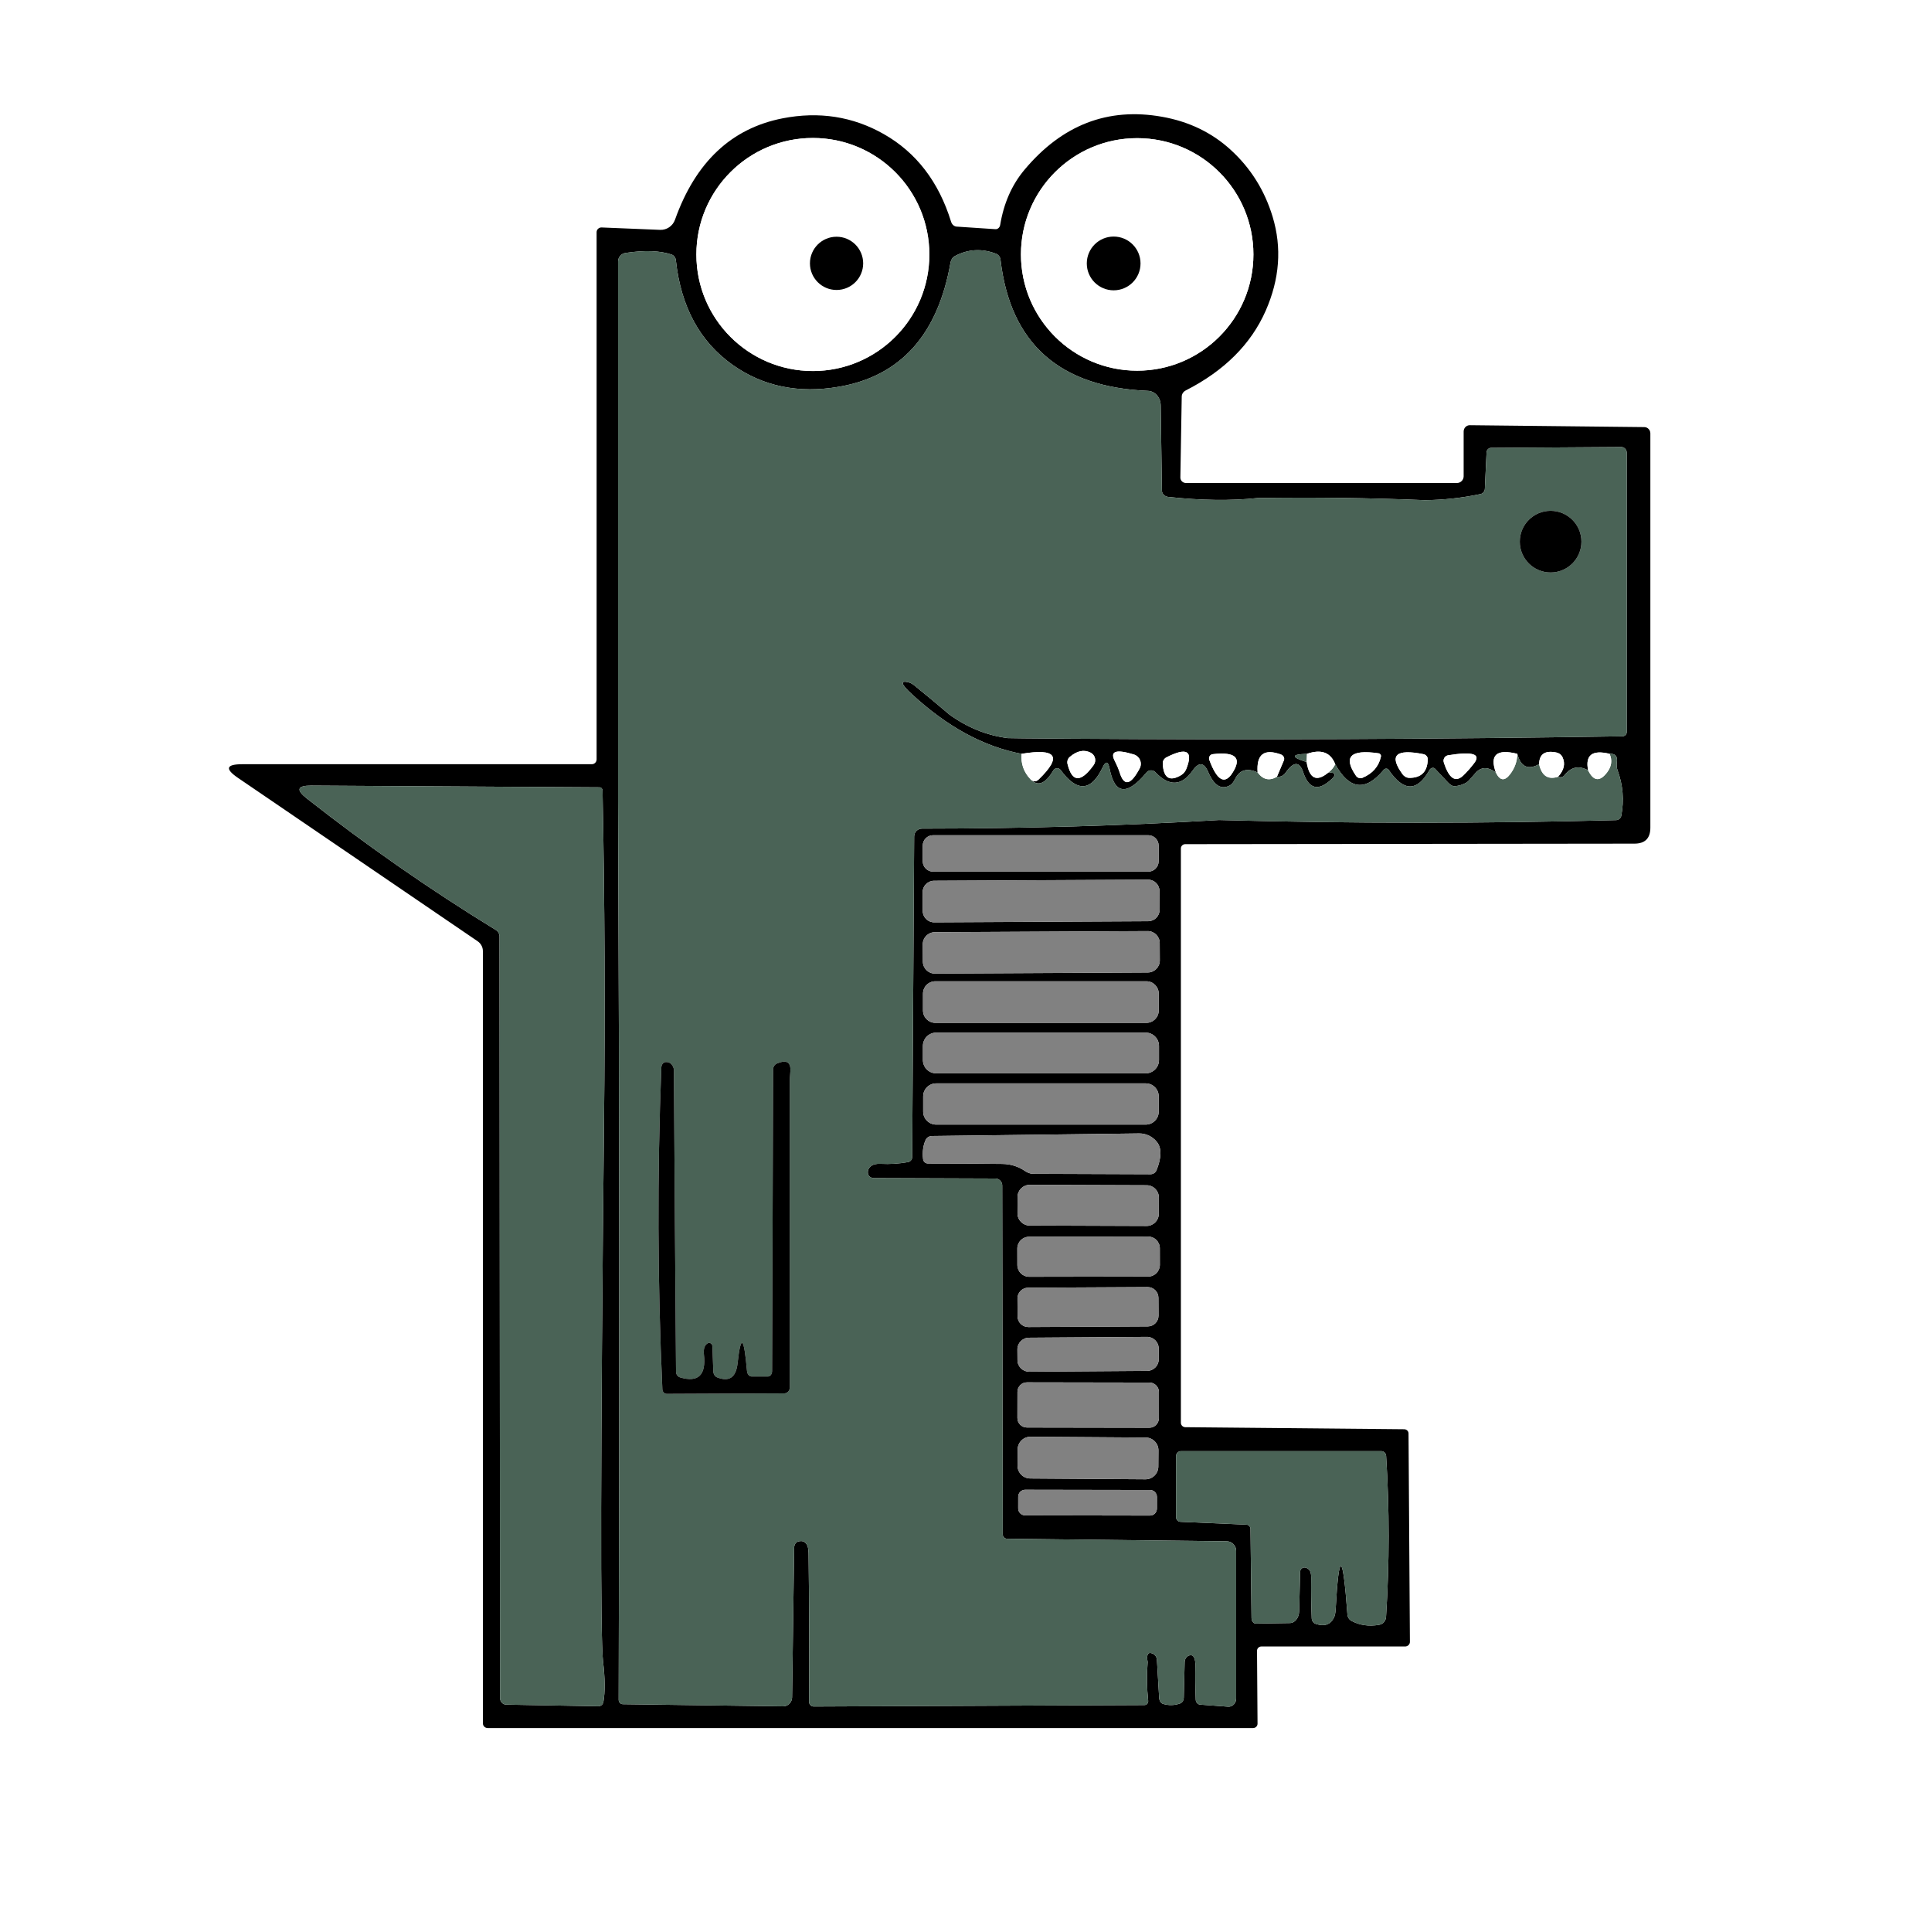
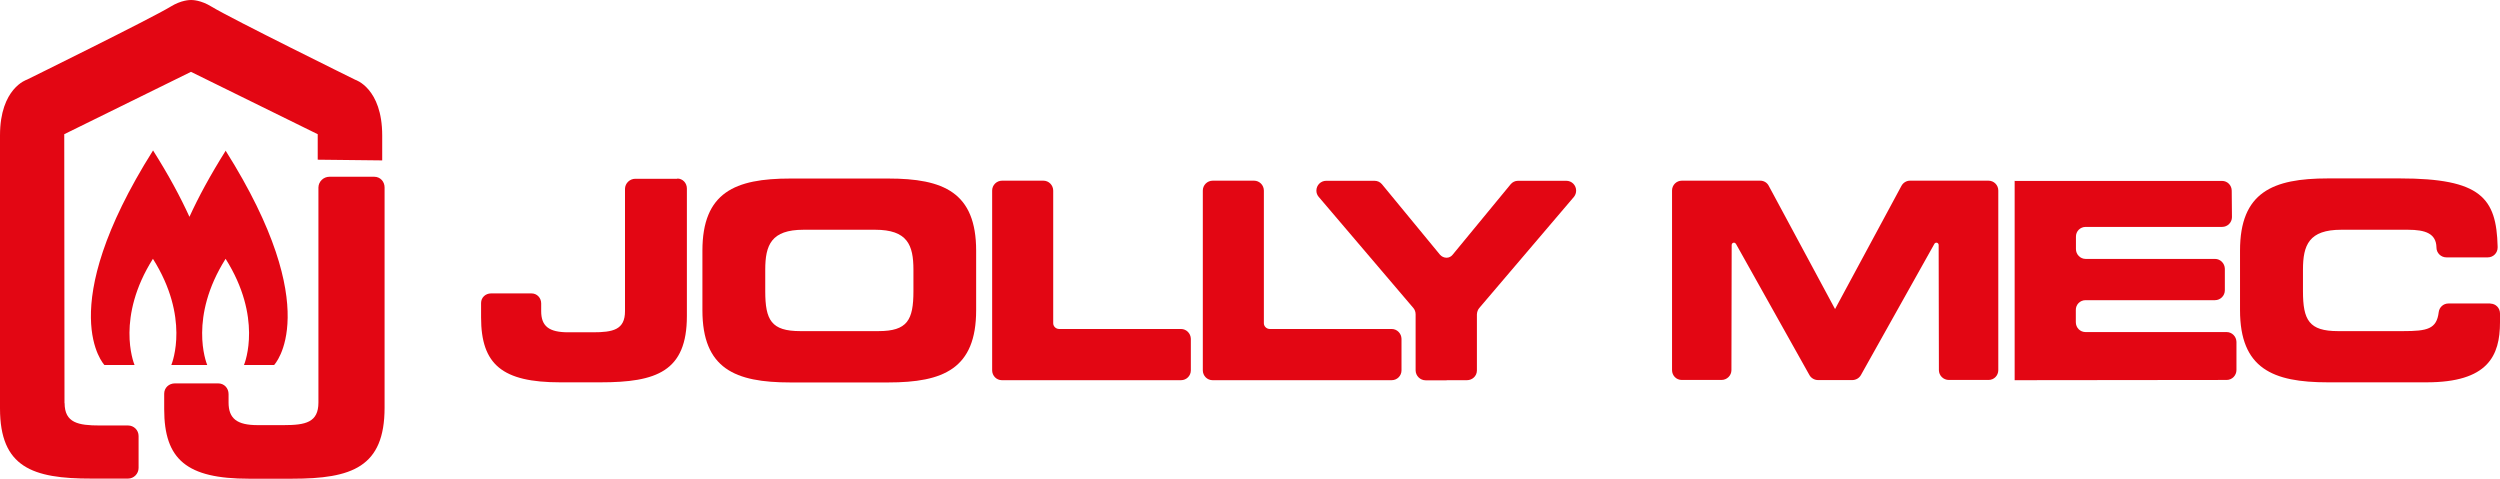
- <svg xmlns="http://www.w3.org/2000/svg" version="1.1" viewBox="0 0 224 225">
-   <path fill="rgb(0,0,0)" fill-opacity="1.000" d="M 102.96 15.62 Q 108.63 18.84 110.79 25.82 A 0.82 0.68 81.1 0 0 111.43 26.39 L 115.95 26.69 A 0.58 0.51 -82.4 0 0 116.51 26.20 Q 117.13 22.43 119.31 19.81 Q 125.90 11.91 135.37 13.60 Q 140.05 14.43 143.34 17.43 Q 146.85 20.62 148.25 25.25 Q 149.88 30.64 147.44 36.19 Q 144.86 42.04 138.13 45.47 A 0.85 0.79 -13.7 0 0 137.66 46.18 L 137.50 55.61 A 0.65 0.63 0.4 0 0 138.15 56.25 L 169.72 56.25 A 0.78 0.78 0.0 0 0 170.50 55.47 L 170.50 50.25 A 0.73 0.71 -89.6 0 1 171.22 49.52 L 191.55 49.74 A 0.73 0.71 -89.6 0 1 192.25 50.47 L 192.25 96.39 Q 192.25 98.25 190.39 98.25 L 138.07 98.31 A 0.51 0.50 -0.0 0 0 137.56 98.81 L 137.56 165.69 A 0.52 0.52 0.6 0 0 138.07 166.21 L 163.57 166.45 A 0.51 0.49 -0.6 0 1 164.08 166.93 L 164.24 191.20 A 0.56 0.54 -0.5 0 1 163.68 191.75 L 146.93 191.75 A 0.50 0.50 89.4 0 0 146.43 192.26 L 146.49 200.74 A 0.52 0.51 0.0 0 1 145.97 201.25 L 56.81 201.25 A 0.56 0.56 0.0 0 1 56.25 200.69 L 56.25 110.75 A 1.42 1.35 17.8 0 0 55.63 109.61 L 27.72 90.59 Q 25.39 89.00 28.24 89.00 L 68.94 89.00 A 0.56 0.56 0.0 0 0 69.50 88.44 L 69.50 27.04 A 0.56 0.55 1.0 0 1 70.08 26.49 L 76.90 26.77 A 1.78 1.76 -78.9 0 0 78.63 25.59 Q 82.21 15.53 91.17 13.78 Q 97.54 12.54 102.96 15.62 Z M 108.26 29.64 A 13.57 13.57 0 0 0 94.69 16.07 A 13.57 13.57 0 0 0 81.12 29.64 A 13.57 13.57 0 0 0 94.69 43.21 A 13.57 13.57 0 0 0 108.26 29.64 Z M 146.01 29.63 A 13.54 13.54 0 0 0 132.47 16.09 A 13.54 13.54 0 0 0 118.93 29.63 A 13.54 13.54 0 0 0 132.47 43.17 A 13.54 13.54 0 0 0 146.01 29.63 Z M 187.50 87.79 Q 184.47 87.05 185.00 89.71 Q 183.39 88.83 182.26 90.27 Q 181.97 90.64 181.50 90.46 Q 182.55 89.31 182.01 88.17 A 1.07 0.94 -5.3 0 0 181.27 87.63 Q 179.32 87.24 179.29 89.00 Q 177.34 90.06 176.75 87.79 Q 173.14 86.89 174.25 89.96 Q 172.82 88.91 171.84 90.07 Q 171.07 90.99 170.86 91.12 Q 170.20 91.51 169.43 91.56 A 1.11 0.49 53.6 0 1 168.68 91.13 L 167.16 89.52 A 0.45 0.37 -54.0 0 0 166.52 89.68 Q 164.37 93.50 161.77 89.66 A 0.37 0.36 -43.0 0 0 161.19 89.65 Q 158.02 93.48 155.54 89.00 Q 154.74 86.93 152.25 87.79 Q 149.45 87.88 152.21 88.75 Q 152.68 91.68 154.75 89.96 Q 155.94 89.95 155.18 90.68 Q 152.82 92.95 151.81 89.94 Q 151.16 87.99 149.75 90.00 Q 149.38 90.52 148.75 90.46 L 149.56 88.55 A 0.55 0.50 21.4 0 0 149.22 87.87 Q 146.27 86.79 146.50 89.96 Q 144.66 89.12 143.88 90.72 A 1.60 0.66 -73.3 0 1 143.28 91.46 Q 141.77 92.29 140.75 89.92 Q 140.02 88.20 138.94 89.73 Q 137.01 92.47 134.59 89.93 A 0.69 0.69 -46.6 0 0 133.56 89.96 Q 130.14 94.07 129.25 89.49 Q 129.00 88.21 128.44 89.38 Q 126.43 93.59 123.55 89.67 A 0.51 0.51 43.1 0 0 122.71 89.71 Q 121.31 92.09 120.04 90.75 Q 120.53 91.23 121.01 90.76 Q 125.12 86.77 119.00 87.79 Q 112.36 86.53 106.19 80.81 Q 104.36 79.12 105.79 79.45 Q 106.15 79.53 106.52 79.83 Q 108.56 81.48 110.56 83.19 Q 113.72 85.49 117.40 85.96 Q 117.52 85.98 124.60 86.03 Q 156.80 86.25 189.00 85.75 A 0.51 0.50 -0.6 0 0 189.50 85.25 L 189.50 52.73 A 0.67 0.64 89.6 0 0 188.85 52.06 L 173.68 52.16 A 0.56 0.52 -88.8 0 0 173.17 52.69 L 172.97 56.94 A 0.64 0.64 85.4 0 1 172.46 57.54 Q 169.28 58.21 166.00 58.25 Q 156.25 57.85 146.50 58.00 Q 141.87 58.50 136.08 57.87 A 0.82 0.75 3.1 0 1 135.35 57.13 L 135.21 47.20 A 1.71 1.54 -89.3 0 0 133.73 45.52 Q 118.26 44.88 116.55 30.25 A 0.87 0.82 -83.5 0 0 116.03 29.55 Q 113.54 28.60 111.24 29.82 A 1.08 0.94 83.4 0 0 110.73 30.56 Q 108.51 43.19 97.73 45.04 Q 90.69 46.25 85.38 42.52 Q 79.61 38.46 78.73 30.30 A 0.79 0.74 -84.5 0 0 78.22 29.64 Q 76.19 28.96 72.86 29.46 A 1.01 1.01 85.7 0 0 72.00 30.46 Q 72.00 62.38 72.00 93.25 Q 72.23 145.59 72.07 197.94 A 0.52 0.49 -88.9 0 0 72.55 198.47 L 91.21 198.72 A 1.06 1.05 -89.5 0 0 92.27 197.67 L 92.51 180.26 A 0.79 0.61 83.3 0 1 92.94 179.54 Q 93.56 179.33 93.92 179.78 Q 94.18 180.11 94.19 180.90 Q 94.30 189.46 94.25 198.19 A 0.55 0.54 89.5 0 0 94.80 198.74 L 133.31 198.57 A 0.44 0.44 -3.4 0 0 133.75 198.08 Q 133.51 195.82 133.69 193.56 Q 133.45 192.25 134.26 192.57 A 0.85 0.83 -80.6 0 1 134.77 193.30 L 135.03 197.74 A 0.83 0.61 -86.3 0 0 135.47 198.43 Q 136.49 198.74 137.48 198.38 A 0.78 0.61 83.5 0 0 137.90 197.69 L 138.00 193.57 A 0.87 0.74 82.9 0 1 138.50 192.81 Q 139.18 192.56 139.25 193.75 Q 139.21 195.85 139.29 197.94 A 0.61 0.55 -89.6 0 0 139.81 198.52 L 143.07 198.76 A 0.95 0.87 -88.0 0 0 144.00 197.81 L 144.00 180.61 A 1.11 1.11 0.3 0 0 142.90 179.50 L 117.30 179.20 A 0.51 0.50 -89.4 0 1 116.81 178.69 L 116.75 138.06 A 0.82 0.81 0.0 0 0 115.93 137.25 L 101.80 137.20 A 0.73 0.61 -4.9 0 1 101.12 136.73 Q 101.00 136.17 101.47 135.80 Q 101.83 135.50 102.60 135.54 Q 104.20 135.62 105.76 135.34 A 0.60 0.59 85.5 0 0 106.26 134.75 L 106.49 97.42 A 0.92 0.91 90.0 0 1 107.40 96.50 Q 125.39 96.49 142.00 95.50 Q 165.12 96.12 188.25 95.51 A 0.64 0.62 5.1 0 0 188.86 95.01 Q 189.38 92.30 188.43 89.71 Q 188.28 89.31 188.35 88.77 Q 188.49 87.72 187.50 87.79 Z M 160.59 87.73 Q 155.68 87.01 157.96 90.35 A 0.64 0.63 61.6 0 0 158.72 90.58 Q 160.48 89.84 160.86 88.13 A 0.33 0.33 -79.5 0 0 160.59 87.73 Z M 127.40 89.10 A 0.98 0.98 -59.1 0 0 127.04 87.65 Q 125.88 87.07 124.61 88.16 A 0.84 0.79 63.6 0 0 124.36 88.99 Q 125.16 92.20 127.40 89.10 Z M 132.09 87.87 Q 128.99 86.91 129.85 88.60 Q 130.26 89.41 130.44 89.99 Q 131.20 92.42 132.76 89.49 A 1.14 1.14 -67.6 0 0 132.09 87.87 Z M 135.45 88.94 Q 135.58 91.46 137.59 90.27 A 1.55 1.38 87.9 0 0 138.20 89.53 Q 139.43 86.39 135.88 88.20 A 0.80 0.77 -15.9 0 0 135.45 88.94 Z M 143.54 90.05 Q 145.30 87.37 141.27 87.83 A 0.50 0.49 76.3 0 0 140.87 88.49 Q 142.21 92.09 143.54 90.05 Z M 164.18 90.59 Q 166.26 90.59 166.32 88.44 A 0.63 0.59 7.4 0 0 165.82 87.83 Q 160.97 86.86 163.38 90.16 A 1.04 0.95 70.5 0 0 164.18 90.59 Z M 171.73 88.87 Q 172.95 87.27 168.69 87.96 A 0.64 0.64 76.3 0 0 168.19 88.79 Q 169.09 91.61 170.46 90.31 Q 171.09 89.71 171.73 88.87 Z M 69.83 91.69 L 36.25 91.49 Q 33.81 91.48 35.74 92.99 Q 46.31 101.29 57.75 108.30 A 0.90 0.87 15.7 0 1 58.19 109.06 L 58.25 197.75 A 0.77 0.73 -89.2 0 0 58.96 198.52 L 69.70 198.71 A 0.61 0.58 -84.3 0 0 70.29 198.20 Q 70.60 196.46 70.25 193.50 Q 69.75 189.23 70.36 130.75 Q 70.57 111.28 70.19 92.05 A 0.37 0.36 89.2 0 0 69.83 91.69 Z M 134.97 98.48 A 1.21 1.21 0 0 0 133.76 97.27 L 108.70 97.27 A 1.21 1.21 0 0 0 107.49 98.48 L 107.49 100.30 A 1.21 1.21 0 0 0 108.70 101.51 L 133.76 101.51 A 1.21 1.21 0 0 0 134.97 100.30 L 134.97 98.48 Z M 135.074 103.778 A 1.34 1.34 0 0 0 133.727 102.445 L 108.808 102.575 A 1.34 1.34 0 0 0 107.475 103.922 L 107.486 106.082 A 1.34 1.34 0 0 0 108.833 107.415 L 133.752 107.285 A 1.34 1.34 0 0 0 135.085 105.938 L 135.074 103.778 Z M 135.095 109.828 A 1.40 1.40 0 0 0 133.687 108.435 L 108.888 108.565 A 1.40 1.40 0 0 0 107.495 109.972 L 107.505 111.992 A 1.40 1.40 0 0 0 108.913 113.385 L 133.712 113.255 A 1.40 1.40 0 0 0 135.105 111.848 L 135.095 109.828 Z M 134.98 115.72 A 1.44 1.44 0 0 0 133.54 114.28 L 108.96 114.28 A 1.44 1.44 0 0 0 107.52 115.72 L 107.52 117.68 A 1.44 1.44 0 0 0 108.96 119.12 L 133.54 119.12 A 1.44 1.44 0 0 0 134.98 117.68 L 134.98 115.72 Z M 135.01 121.81 A 1.55 1.55 0 0 0 133.46 120.26 L 109.06 120.26 A 1.55 1.55 0 0 0 107.51 121.81 L 107.51 123.45 A 1.55 1.55 0 0 0 109.06 125.00 L 133.46 125.00 A 1.55 1.55 0 0 0 135.01 123.45 L 135.01 121.81 Z M 134.98 127.69 A 1.52 1.52 0 0 0 133.46 126.17 L 109.06 126.17 A 1.52 1.52 0 0 0 107.54 127.69 L 107.54 129.45 A 1.52 1.52 0 0 0 109.06 130.97 L 133.46 130.97 A 1.52 1.52 0 0 0 134.98 129.45 L 134.98 127.69 Z M 134.75 132.97 A 2.65 2.58 69.4 0 0 132.69 132.00 L 108.57 132.30 A 0.86 0.76 10.2 0 0 107.83 132.75 Q 107.39 133.72 107.53 134.99 A 0.57 0.56 87.2 0 0 108.09 135.50 Q 112.75 135.50 116.75 135.55 Q 118.23 135.57 119.41 136.38 A 1.90 1.30 53.7 0 0 120.32 136.70 L 134.03 136.75 A 0.76 0.75 -79.1 0 0 134.73 136.27 Q 135.62 134.03 134.75 132.97 Z M 134.993 139.459 A 1.42 1.42 0 0 0 133.578 138.034 L 119.958 137.986 A 1.42 1.42 0 0 0 118.533 139.401 L 118.527 141.301 A 1.42 1.42 0 0 0 119.942 142.726 L 133.562 142.774 A 1.42 1.42 0 0 0 134.987 141.359 L 134.993 139.459 Z M 135.108 145.375 A 1.37 1.37 0 0 0 133.736 144.008 L 119.876 144.032 A 1.37 1.37 0 0 0 118.508 145.405 L 118.512 147.325 A 1.37 1.37 0 0 0 119.884 148.692 L 133.744 148.668 A 1.37 1.37 0 0 0 135.112 147.296 L 135.108 145.375 Z M 134.944 151.137 A 1.25 1.25 0 0 0 133.688 149.894 L 119.768 149.966 A 1.25 1.25 0 0 0 118.525 151.223 L 118.536 153.303 A 1.25 1.25 0 0 0 119.792 154.546 L 133.712 154.474 A 1.25 1.25 0 0 0 134.955 153.217 L 134.944 151.137 Z M 134.976 157.043 A 1.36 1.36 0 0 0 133.606 155.692 L 119.866 155.788 A 1.36 1.36 0 0 0 118.516 157.157 L 118.525 158.397 A 1.36 1.36 0 0 0 119.894 159.748 L 133.634 159.652 A 1.36 1.36 0 0 0 134.984 158.282 L 134.976 157.043 Z M 135.003 162.124 A 1.11 1.11 0 0 0 133.895 161.012 L 119.635 160.988 A 1.11 1.11 0 0 0 118.523 162.096 L 118.517 165.136 A 1.11 1.11 0 0 0 119.625 166.248 L 133.885 166.272 A 1.11 1.11 0 0 0 134.997 165.164 L 135.003 162.124 Z M 134.946 168.917 A 1.49 1.49 0 0 0 133.467 167.417 L 120.047 167.323 A 1.49 1.49 0 0 0 118.547 168.803 L 118.534 170.683 A 1.49 1.49 0 0 0 120.013 172.183 L 133.433 172.277 A 1.49 1.49 0 0 0 134.933 170.797 L 134.946 168.917 Z M 152.06 182.56 Q 152.34 182.62 152.53 182.85 Q 152.75 183.12 152.74 183.72 Q 152.71 186.08 152.80 188.44 A 0.74 0.69 -82.4 0 0 153.28 189.12 Q 154.78 189.61 155.38 188.41 Q 155.56 188.06 155.59 187.42 Q 156.16 177.06 156.96 188.01 A 0.97 0.87 -79.4 0 0 157.42 188.76 Q 158.84 189.53 160.64 189.23 A 0.98 0.98 86.7 0 0 161.46 188.31 Q 162.06 178.87 161.47 169.55 A 0.58 0.58 88.4 0 0 160.89 169.00 L 137.58 169.00 A 0.58 0.58 -45.0 0 0 137.00 169.58 L 137.00 176.68 A 0.55 0.54 -88.9 0 0 137.52 177.23 L 145.19 177.56 A 0.50 0.50 1.2 0 1 145.67 178.06 L 145.79 188.44 A 0.65 0.49 89.0 0 0 146.29 189.08 L 150.27 189.02 A 1.42 1.08 -89.6 0 0 151.34 187.64 L 151.45 183.06 A 0.52 0.50 -83.6 0 1 152.06 182.56 Z M 134.771 174.334 A 0.81 0.81 0 0 0 133.963 173.523 L 119.423 173.497 A 0.81 0.81 0 0 0 118.611 174.306 L 118.609 175.666 A 0.81 0.81 0 0 0 119.417 176.477 L 133.957 176.503 A 0.81 0.81 0 0 0 134.769 175.694 L 134.771 174.334 Z" />
-   <path fill="rgb(255,255,255)" fill-opacity="1.000" d="M 108.26 29.64 A 13.57 13.57 0 0 1 94.69 43.21 A 13.57 13.57 0 0 1 81.12 29.64 A 13.57 13.57 0 0 1 94.69 16.07 A 13.57 13.57 0 0 1 108.26 29.64 Z M 100.55 30.67 A 3.10 3.10 0 0 0 97.45 27.57 A 3.10 3.10 0 0 0 94.35 30.67 A 3.10 3.10 0 0 0 97.45 33.77 A 3.10 3.10 0 0 0 100.55 30.67 Z" />
-   <path fill="rgb(255,255,255)" fill-opacity="1.000" d="M 146.01 29.63 A 13.54 13.54 0 0 1 132.47 43.17 A 13.54 13.54 0 0 1 118.93 29.63 A 13.54 13.54 0 0 1 132.47 16.09 A 13.54 13.54 0 0 1 146.01 29.63 Z M 132.86 30.68 A 3.13 3.13 0 0 0 129.73 27.55 A 3.13 3.13 0 0 0 126.60 30.68 A 3.13 3.13 0 0 0 129.73 33.81 A 3.13 3.13 0 0 0 132.86 30.68 Z" />
-   <circle fill="rgb(0,0,0)" fill-opacity="1.000" cx="97.45" cy="30.67" r="3.10" />
-   <circle fill="rgb(0,0,0)" fill-opacity="1.000" cx="129.73" cy="30.68" r="3.13" />
-   <path fill="rgb(74,99,86)" fill-opacity="1.000" d="M 72.86 29.46 Q 76.19 28.96 78.22 29.64 A 0.79 0.74 -84.5 0 1 78.73 30.30 Q 79.61 38.46 85.38 42.52 Q 90.69 46.25 97.73 45.04 Q 108.51 43.19 110.73 30.56 A 1.08 0.94 83.4 0 1 111.24 29.82 Q 113.54 28.60 116.03 29.55 A 0.87 0.82 -83.5 0 1 116.55 30.25 Q 118.26 44.88 133.73 45.52 A 1.71 1.54 -89.3 0 1 135.21 47.20 L 135.35 57.13 A 0.82 0.75 3.1 0 0 136.08 57.87 Q 141.87 58.50 146.50 58.00 Q 156.25 57.85 166.00 58.25 Q 169.28 58.21 172.46 57.54 A 0.64 0.64 85.4 0 0 172.97 56.94 L 173.17 52.69 A 0.56 0.52 -88.8 0 1 173.68 52.16 L 188.85 52.06 A 0.67 0.64 89.6 0 1 189.50 52.73 L 189.50 85.25 A 0.51 0.50 -0.6 0 1 189.00 85.75 Q 156.80 86.25 124.60 86.03 Q 117.52 85.98 117.40 85.96 Q 113.72 85.49 110.56 83.19 Q 108.56 81.48 106.52 79.83 Q 106.15 79.53 105.79 79.45 Q 104.36 79.12 106.19 80.81 Q 112.36 86.53 119.00 87.79 Q 118.86 89.51 120.04 90.75 Q 121.31 92.09 122.71 89.71 A 0.51 0.51 43.8 0 1 123.55 89.67 Q 126.43 93.59 128.44 89.38 Q 129.00 88.21 129.25 89.49 Q 130.14 94.07 133.56 89.96 A 0.69 0.69 -46.6 0 1 134.59 89.93 Q 137.01 92.47 138.94 89.73 Q 140.02 88.20 140.75 89.92 Q 141.77 92.29 143.28 91.46 A 1.60 0.66 -73.3 0 0 143.88 90.72 Q 144.66 89.12 146.50 89.96 Q 147.44 91.23 148.75 90.46 Q 149.38 90.52 149.75 90.00 Q 151.16 87.99 151.81 89.94 Q 152.82 92.95 155.18 90.68 Q 155.94 89.95 154.75 89.96 Q 155.28 89.56 155.54 89.00 Q 158.02 93.48 161.19 89.65 A 0.37 0.36 -43.0 0 1 161.77 89.66 Q 164.37 93.50 166.52 89.68 A 0.45 0.37 -54.0 0 1 167.16 89.52 L 168.68 91.13 A 1.11 0.49 53.6 0 0 169.43 91.56 Q 170.20 91.51 170.86 91.12 Q 171.07 90.99 171.84 90.07 Q 172.82 88.91 174.25 89.96 Q 174.95 91.42 175.91 90.17 Q 176.73 89.10 176.75 87.79 Q 177.34 90.06 179.29 89.00 Q 179.75 91.03 181.50 90.46 Q 181.97 90.64 182.26 90.27 Q 183.39 88.83 185.00 89.71 Q 185.94 91.63 187.21 89.95 Q 188.00 88.92 187.50 87.79 Q 188.49 87.72 188.35 88.77 Q 188.28 89.31 188.43 89.71 Q 189.38 92.30 188.86 95.01 A 0.64 0.62 5.1 0 1 188.25 95.51 Q 165.12 96.12 142.00 95.50 Q 125.39 96.49 107.40 96.50 A 0.92 0.91 90.0 0 0 106.49 97.42 L 106.26 134.75 A 0.60 0.59 85.5 0 1 105.76 135.34 Q 104.20 135.62 102.60 135.54 Q 101.83 135.50 101.47 135.80 Q 101.00 136.17 101.12 136.73 A 0.73 0.61 -4.9 0 0 101.80 137.20 L 115.93 137.25 A 0.82 0.81 0.0 0 1 116.75 138.06 L 116.81 178.69 A 0.51 0.50 -89.4 0 0 117.30 179.20 L 142.90 179.50 A 1.11 1.11 0.3 0 1 144.00 180.61 L 144.00 197.81 A 0.95 0.87 -88.0 0 1 143.07 198.76 L 139.81 198.52 A 0.61 0.55 -89.6 0 1 139.29 197.94 Q 139.21 195.85 139.25 193.75 Q 139.18 192.56 138.50 192.81 A 0.87 0.74 82.9 0 0 138.00 193.57 L 137.90 197.69 A 0.78 0.61 83.5 0 1 137.48 198.38 Q 136.49 198.74 135.47 198.43 A 0.83 0.61 -86.3 0 1 135.03 197.74 L 134.77 193.30 A 0.85 0.83 -80.6 0 0 134.26 192.57 Q 133.45 192.25 133.69 193.56 Q 133.51 195.82 133.75 198.08 A 0.44 0.44 -3.4 0 1 133.31 198.57 L 94.80 198.74 A 0.55 0.54 89.5 0 1 94.25 198.19 Q 94.30 189.46 94.19 180.90 Q 94.18 180.11 93.92 179.78 Q 93.56 179.33 92.94 179.54 A 0.79 0.61 83.3 0 0 92.51 180.26 L 92.27 197.67 A 1.06 1.05 -89.5 0 1 91.21 198.72 L 72.55 198.47 A 0.52 0.49 -88.9 0 1 72.07 197.94 Q 72.23 145.59 72.00 93.25 Q 72.00 62.38 72.00 30.46 A 1.01 1.01 85.7 0 1 72.86 29.46 Z M 184.22 63.08 A 3.59 3.59 0 0 0 180.63 59.49 A 3.59 3.59 0 0 0 177.04 63.08 A 3.59 3.59 0 0 0 180.63 66.67 A 3.59 3.59 0 0 0 184.22 63.08 Z M 87.02 159.69 Q 86.49 153.60 85.92 158.77 Q 85.65 161.25 83.52 160.40 A 0.84 0.68 -82.3 0 1 83.09 159.69 L 82.99 156.81 A 0.41 0.36 76.8 0 0 82.46 156.43 Q 81.89 156.73 82.00 157.75 Q 82.40 161.35 79.22 160.41 A 0.71 0.66 -82.4 0 1 78.75 159.74 Q 78.61 142.12 78.50 124.50 Q 78.26 123.64 77.54 123.69 A 0.66 0.54 89.3 0 0 77.04 124.32 Q 76.31 143.07 77.16 161.81 A 0.55 0.52 88.2 0 0 77.68 162.33 L 91.36 162.27 A 0.68 0.64 90.0 0 0 92.00 161.59 Q 92.00 143.25 92.00 125.74 Q 92.00 125.68 92.07 124.76 Q 92.18 123.16 90.52 123.85 A 0.78 0.74 79.3 0 0 90.06 124.56 L 89.94 159.68 A 0.63 0.49 -90.0 0 1 89.45 160.31 L 87.56 160.31 A 0.68 0.53 86.5 0 1 87.02 159.69 Z" />
-   <circle fill="rgb(0,0,0)" fill-opacity="1.000" cx="180.63" cy="63.08" r="3.59" />
-   <path fill="rgb(255,255,255)" fill-opacity="1.000" d="M 160.59 87.73 A 0.33 0.33 -79.5 0 1 160.86 88.13 Q 160.48 89.84 158.72 90.58 A 0.64 0.63 61.6 0 1 157.96 90.35 Q 155.68 87.01 160.59 87.73 Z" />
-   <path fill="rgb(255,255,255)" fill-opacity="1.000" d="M 119.00 87.79 Q 125.12 86.77 121.01 90.76 Q 120.53 91.23 120.04 90.75 Q 118.86 89.51 119.00 87.79 Z" />
-   <path fill="rgb(255,255,255)" fill-opacity="1.000" d="M 127.04 87.65 A 0.98 0.98 -59.1 0 1 127.40 89.10 Q 125.16 92.20 124.36 88.99 A 0.84 0.79 63.6 0 1 124.61 88.16 Q 125.88 87.07 127.04 87.65 Z" />
-   <path fill="rgb(255,255,255)" fill-opacity="1.000" d="M 132.09 87.87 A 1.14 1.14 -67.6 0 1 132.76 89.49 Q 131.20 92.42 130.44 89.99 Q 130.26 89.41 129.85 88.60 Q 128.99 86.91 132.09 87.87 Z" />
-   <path fill="rgb(255,255,255)" fill-opacity="1.000" d="M 137.59 90.27 Q 135.58 91.46 135.45 88.94 A 0.80 0.77 -15.9 0 1 135.88 88.20 Q 139.43 86.39 138.20 89.53 A 1.55 1.38 87.9 0 1 137.59 90.27 Z" />
-   <path fill="rgb(255,255,255)" fill-opacity="1.000" d="M 141.27 87.83 Q 145.30 87.37 143.54 90.05 Q 142.21 92.09 140.87 88.49 A 0.50 0.49 76.3 0 1 141.27 87.83 Z" />
-   <path fill="rgb(255,255,255)" fill-opacity="1.000" d="M 149.56 88.55 L 148.75 90.46 Q 147.44 91.23 146.50 89.96 Q 146.27 86.79 149.22 87.87 A 0.55 0.50 21.4 0 1 149.56 88.55 Z" />
-   <path fill="rgb(74,99,86)" fill-opacity="1.000" d="M 152.25 87.79 L 152.21 88.75 Q 149.45 87.88 152.25 87.79 Z" />
-   <path fill="rgb(255,255,255)" fill-opacity="1.000" d="M 152.25 87.79 Q 154.74 86.93 155.54 89.00 Q 155.28 89.56 154.75 89.96 Q 152.68 91.68 152.21 88.75 L 152.25 87.79 Z" />
-   <path fill="rgb(255,255,255)" fill-opacity="1.000" d="M 166.32 88.44 Q 166.26 90.59 164.18 90.59 A 1.04 0.95 70.5 0 1 163.38 90.16 Q 160.97 86.86 165.82 87.83 A 0.63 0.59 7.4 0 1 166.32 88.44 Z" />
-   <path fill="rgb(255,255,255)" fill-opacity="1.000" d="M 168.69 87.96 Q 172.95 87.27 171.73 88.87 Q 171.09 89.71 170.46 90.31 Q 169.09 91.61 168.19 88.79 A 0.64 0.64 76.3 0 1 168.69 87.96 Z" />
-   <path fill="rgb(255,255,255)" fill-opacity="1.000" d="M 176.75 87.79 Q 176.73 89.10 175.91 90.17 Q 174.95 91.42 174.25 89.96 Q 173.14 86.89 176.75 87.79 Z" />
-   <path fill="rgb(255,255,255)" fill-opacity="1.000" d="M 182.01 88.17 Q 182.55 89.31 181.50 90.46 Q 179.75 91.03 179.29 89.00 Q 179.32 87.24 181.27 87.63 A 1.07 0.94 -5.3 0 1 182.01 88.17 Z" />
-   <path fill="rgb(255,255,255)" fill-opacity="1.000" d="M 187.50 87.79 Q 188.00 88.92 187.21 89.95 Q 185.94 91.63 185.00 89.71 Q 184.47 87.05 187.50 87.79 Z" />
-   <path fill="rgb(74,99,86)" fill-opacity="1.000" d="M 69.83 91.69 A 0.37 0.36 89.2 0 1 70.19 92.05 Q 70.57 111.28 70.36 130.75 Q 69.75 189.23 70.25 193.50 Q 70.60 196.46 70.29 198.20 A 0.61 0.58 -84.3 0 1 69.70 198.71 L 58.96 198.52 A 0.77 0.73 -89.2 0 1 58.25 197.75 L 58.19 109.06 A 0.90 0.87 15.7 0 0 57.75 108.30 Q 46.31 101.29 35.74 92.99 Q 33.81 91.48 36.25 91.49 L 69.83 91.69 Z" />
-   <rect fill="rgb(129,129,129)" fill-opacity="1.000" x="-13.74" y="-2.12" width="27.48" height="4.24" rx="1.21" transform="translate(121.23,99.39) rotate(0.0)" />
-   <rect fill="rgb(129,129,129)" fill-opacity="1.000" x="-13.80" y="-2.42" width="27.60" height="4.84" rx="1.34" transform="translate(121.28,104.93) rotate(-0.3)" />
-   <rect fill="rgb(129,129,129)" fill-opacity="1.000" x="-13.80" y="-2.41" width="27.60" height="4.82" rx="1.40" transform="translate(121.30,110.91) rotate(-0.3)" />
-   <rect fill="rgb(129,129,129)" fill-opacity="1.000" x="-13.73" y="-2.42" width="27.46" height="4.84" rx="1.44" transform="translate(121.25,116.70) rotate(0.0)" />
-   <rect fill="rgb(129,129,129)" fill-opacity="1.000" x="-13.75" y="-2.37" width="27.50" height="4.74" rx="1.55" transform="translate(121.26,122.63) rotate(0.0)" />
-   <path fill="rgb(0,0,0)" fill-opacity="1.000" d="M 77.54 123.69 Q 78.26 123.64 78.50 124.50 Q 78.61 142.12 78.75 159.74 A 0.71 0.66 -82.4 0 0 79.22 160.41 Q 82.40 161.35 82.00 157.75 Q 81.89 156.73 82.46 156.43 A 0.41 0.36 76.8 0 1 82.99 156.81 L 83.09 159.69 A 0.84 0.68 -82.3 0 0 83.52 160.40 Q 85.65 161.25 85.92 158.77 Q 86.49 153.60 87.02 159.69 A 0.68 0.53 86.5 0 0 87.56 160.31 L 89.45 160.31 A 0.63 0.49 90.0 0 0 89.94 159.68 L 90.06 124.56 A 0.78 0.74 79.3 0 1 90.52 123.85 Q 92.18 123.16 92.07 124.76 Q 92.00 125.68 92.00 125.74 Q 92.00 143.25 92.00 161.59 A 0.68 0.64 -90.0 0 1 91.36 162.27 L 77.68 162.33 A 0.55 0.52 88.2 0 1 77.16 161.81 Q 76.31 143.07 77.04 124.32 A 0.66 0.54 89.3 0 1 77.54 123.69 Z" />
-   <rect fill="rgb(129,129,129)" fill-opacity="1.000" x="-13.72" y="-2.40" width="27.44" height="4.80" rx="1.52" transform="translate(121.26,128.57) rotate(0.0)" />
-   <path fill="rgb(129,129,129)" fill-opacity="1.000" d="M 132.69 132.00 A 2.65 2.58 69.4 0 1 134.75 132.97 Q 135.62 134.03 134.73 136.27 A 0.76 0.75 -79.1 0 1 134.03 136.75 L 120.32 136.70 A 1.90 1.30 53.7 0 1 119.41 136.38 Q 118.23 135.57 116.75 135.55 Q 112.75 135.50 108.09 135.50 A 0.57 0.56 87.2 0 1 107.53 134.99 Q 107.39 133.72 107.83 132.75 A 0.86 0.76 10.2 0 1 108.57 132.30 L 132.69 132.00 Z" />
-   <rect fill="rgb(129,129,129)" fill-opacity="1.000" x="-8.23" y="-2.37" width="16.46" height="4.74" rx="1.42" transform="translate(126.76,140.38) rotate(0.2)" />
-   <rect fill="rgb(129,129,129)" fill-opacity="1.000" x="-8.30" y="-2.33" width="16.60" height="4.66" rx="1.37" transform="translate(126.81,146.35) rotate(-0.1)" />
-   <rect fill="rgb(129,129,129)" fill-opacity="1.000" x="-8.21" y="-2.29" width="16.42" height="4.58" rx="1.25" transform="translate(126.74,152.22) rotate(-0.3)" />
-   <rect fill="rgb(129,129,129)" fill-opacity="1.000" x="-8.23" y="-1.98" width="16.46" height="3.96" rx="1.36" transform="translate(126.75,157.72) rotate(-0.4)" />
-   <rect fill="rgb(129,129,129)" fill-opacity="1.000" x="-8.24" y="-2.63" width="16.48" height="5.26" rx="1.11" transform="translate(126.76,163.63) rotate(0.1)" />
-   <rect fill="rgb(129,129,129)" fill-opacity="1.000" x="-8.20" y="-2.43" width="16.40" height="4.86" rx="1.49" transform="translate(126.74,169.80) rotate(0.4)" />
-   <path fill="rgb(74,99,86)" fill-opacity="1.000" d="M 137.58 169.00 L 160.89 169.00 A 0.58 0.58 88.4 0 1 161.47 169.55 Q 162.06 178.87 161.46 188.31 A 0.98 0.98 86.7 0 1 160.64 189.23 Q 158.84 189.53 157.42 188.76 A 0.97 0.87 -79.4 0 1 156.96 188.01 Q 156.16 177.06 155.59 187.42 Q 155.56 188.06 155.38 188.41 Q 154.78 189.61 153.28 189.12 A 0.74 0.69 -82.4 0 1 152.80 188.44 Q 152.71 186.08 152.74 183.72 Q 152.75 183.12 152.53 182.85 Q 152.34 182.62 152.06 182.56 A 0.52 0.50 -83.6 0 0 151.45 183.06 L 151.34 187.64 A 1.42 1.08 -89.6 0 1 150.27 189.02 L 146.29 189.08 A 0.65 0.49 89.0 0 1 145.79 188.44 L 145.67 178.06 A 0.50 0.50 1.2 0 0 145.19 177.56 L 137.52 177.23 A 0.55 0.54 -88.9 0 1 137.00 176.68 L 137.00 169.58 A 0.58 0.58 -45.0 0 1 137.58 169.00 Z" />
-   <rect fill="rgb(129,129,129)" fill-opacity="1.000" x="-8.08" y="-1.49" width="16.16" height="2.98" rx="0.81" transform="translate(126.69,175.00) rotate(0.1)" />
+ <svg xmlns="http://www.w3.org/2000/svg" id="Livello_2" viewBox="0 0 210.88 40.38">
+   <defs>
+     <style>.cls-1{fill:#e30613;}</style>
+   </defs>
+   <g id="Livello_1-2">
+     <g>
+       <path class="cls-1" d="m31.57,14.91c.5,0,.87.4.87.9v18.58c0,5.01-2.75,5.99-7.8,5.99h-3.65c-5.23,0-7.14-1.61-7.14-5.86v-1.31h0c0-.5.4-.87.9-.87h3.68s-.02,0-.02,0c.5,0,.87.4.87.9v.71c0,1.36.71,1.91,2.45,1.91h2.21c1.84,0,2.92-.23,2.92-1.91V15.81c.01-.5.43-.9.93-.9h3.79Z" />
+       <path class="cls-1" d="m5.45,34c0,1.67,1.15,1.89,2.97,1.89h2.38c.49,0,.89.39.89.89v2.69c0,.49-.4.9-.89.9h-3.08C2.72,40.38,0,39.4,0,34.45V11.42c0-4,2.27-4.7,2.27-4.7,0,0,10.48-5.16,12.12-6.16C15.3,0,16.01,0,16.12,0c.11,0,.82,0,1.74.57,1.64,1,12.11,6.16,12.11,6.16,0,0,2.27.7,2.27,4.7v2.1l-5.44-.06v-2.15l-10.69-5.26-10.69,5.26.02,22.69Z" />
+       <path class="cls-1" d="m19.05,12.69c-1.3,2.07-2.31,3.93-3.07,5.6-.76-1.67-1.76-3.53-3.07-5.6-8.51,13.51-4.1,18.1-4.1,18.1h2.54c-.1-.24-1.56-4.03,1.55-8.96,3.11,4.93,1.65,8.72,1.55,8.96h3.03c-.1-.24-1.56-4.03,1.55-8.96,3.11,4.93,1.65,8.72,1.55,8.96h2.54s4.42-4.59-4.1-18.1" />
+       <path class="cls-1" d="m59.25,26.17c0,4.93,2.76,6.09,7.41,6.09h8.27c4.65,0,7.41-1.16,7.41-6.09v-5.02c0-4.93-2.76-6.09-7.41-6.09h-8.27c-4.65,0-7.41,1.16-7.41,6.09v5.02Zm5.3-3.42c0-2.09.51-3.37,3.23-3.37h6.04c2.72,0,3.23,1.28,3.23,3.37v1.81c0,2.44-.51,3.37-2.95,3.37h-6.6c-2.44,0-2.95-.93-2.95-3.37v-1.81Z" />
+       <path class="cls-1" d="m89.34,27.75c-.27,0-.5-.22-.5-.48v-11.19c0-.46-.37-.84-.83-.84h-3.48c-.46,0-.84.37-.84.83v15.17c0,.45.36.83.82.83h15.11c.46,0,.83-.37.83-.83v-2.66c-.01-.46-.38-.83-.83-.83h-10.27Z" />
+       <path class="cls-1" d="m107.11,27.75c-.27,0-.5-.22-.5-.48v-11.19c0-.46-.37-.84-.83-.84h-3.48c-.46,0-.84.37-.84.83v15.17c0,.45.36.83.82.83h15.11c.46,0,.83-.37.83-.83v-2.66c-.01-.46-.38-.83-.83-.83h-10.27Z" />
+       <path class="cls-1" d="m122.03,32.07h1.71c.46,0,.84-.36.84-.82v-4.73c.01-.21.08-.4.2-.54l7.99-9.38c.11-.14.18-.32.18-.52,0-.46-.37-.83-.83-.83h-4.07c-.25,0-.47.11-.62.29l-4.9,5.95c-.12.15-.3.25-.51.25s-.42-.1-.55-.25l-4.9-5.95c-.15-.18-.37-.29-.63-.29h-4.07c-.46,0-.83.37-.83.83,0,.2.07.38.19.52l7.99,9.38c.12.14.19.33.19.54v4.73c.01.46.39.83.85.83h1.77Z" />
+       <path class="cls-1" d="m153.36,32.06c-.31,0-.59-.17-.73-.42l-6.2-11.07c-.04-.06-.1-.1-.17-.1-.11,0-.19.09-.19.2l-.02,10.55c0,.46-.38.83-.84.83h-3.35c-.46,0-.82-.37-.82-.83v-15.15c0-.46.37-.83.83-.83h6.61c.32,0,.59.18.72.44l5.59,10.39,5.6-10.39c.14-.26.41-.44.73-.44h6.61c.46,0,.83.37.83.83v15.15c0,.46-.36.83-.82.83h-3.35c-.46,0-.84-.37-.84-.83l-.02-10.55c0-.11-.08-.2-.19-.2-.07,0-.14.04-.17.1l-6.2,11.07c-.14.25-.42.42-.73.42h-2.87Z" />
+       <path class="cls-1" d="m169.94,15.24v16.83l17.88-.02c.46,0,.83-.38.83-.84v-2.37c-.01-.46-.38-.83-.83-.83h-11.9c-.46,0-.82-.37-.82-.83v-1.03c-.01-.46.36-.83.82-.83h10.92c.46,0,.83-.38.83-.83v-1.82c-.01-.46-.38-.83-.83-.83h-10.91c-.46,0-.82-.38-.82-.83v-1.04c-.01-.46.36-.83.82-.83h11.51c.46,0,.83-.37.83-.83l-.02-2.22c0-.46-.36-.83-.82-.83h-17.47Z" />
+       <path class="cls-1" d="m210.06,25.61c.46,0,.82.37.82.83v.74c0,2.84-1.02,5.07-6.2,5.07h-8.32c-4.65,0-7.41-1.16-7.41-6.09v-5.02c0-4.93,2.76-6.09,7.41-6.09h6.07c6.85,0,8.15,1.65,8.25,5.75v.08c0,.46-.37.83-.83.83h-3.49c-.46,0-.84-.37-.84-.83v-.02c-.03-1.15-.91-1.48-2.41-1.48h-5.62c-2.72,0-3.23,1.28-3.23,3.37v1.81c0,2.44.51,3.37,2.95,3.37h5.51c2.02,0,2.82-.17,2.99-1.6.05-.41.39-.73.82-.73h3.55Z" />
+       <path class="cls-1" d="m57.13,15.06c.46,0,.81.38.81.84v10.76c0,4.67-2.56,5.59-7.28,5.59h-3.41c-4.88,0-6.67-1.5-6.67-5.47v-1.22h0c0-.47.38-.81.84-.81h3.44s-.02,0-.02,0c.46,0,.81.38.81.84v.66c0,1.27.66,1.78,2.28,1.78h2.07c1.71,0,2.72-.21,2.72-1.78v-10.33c.01-.46.4-.84.87-.84h3.54Z" />
+     </g>
+   </g>
</svg>
